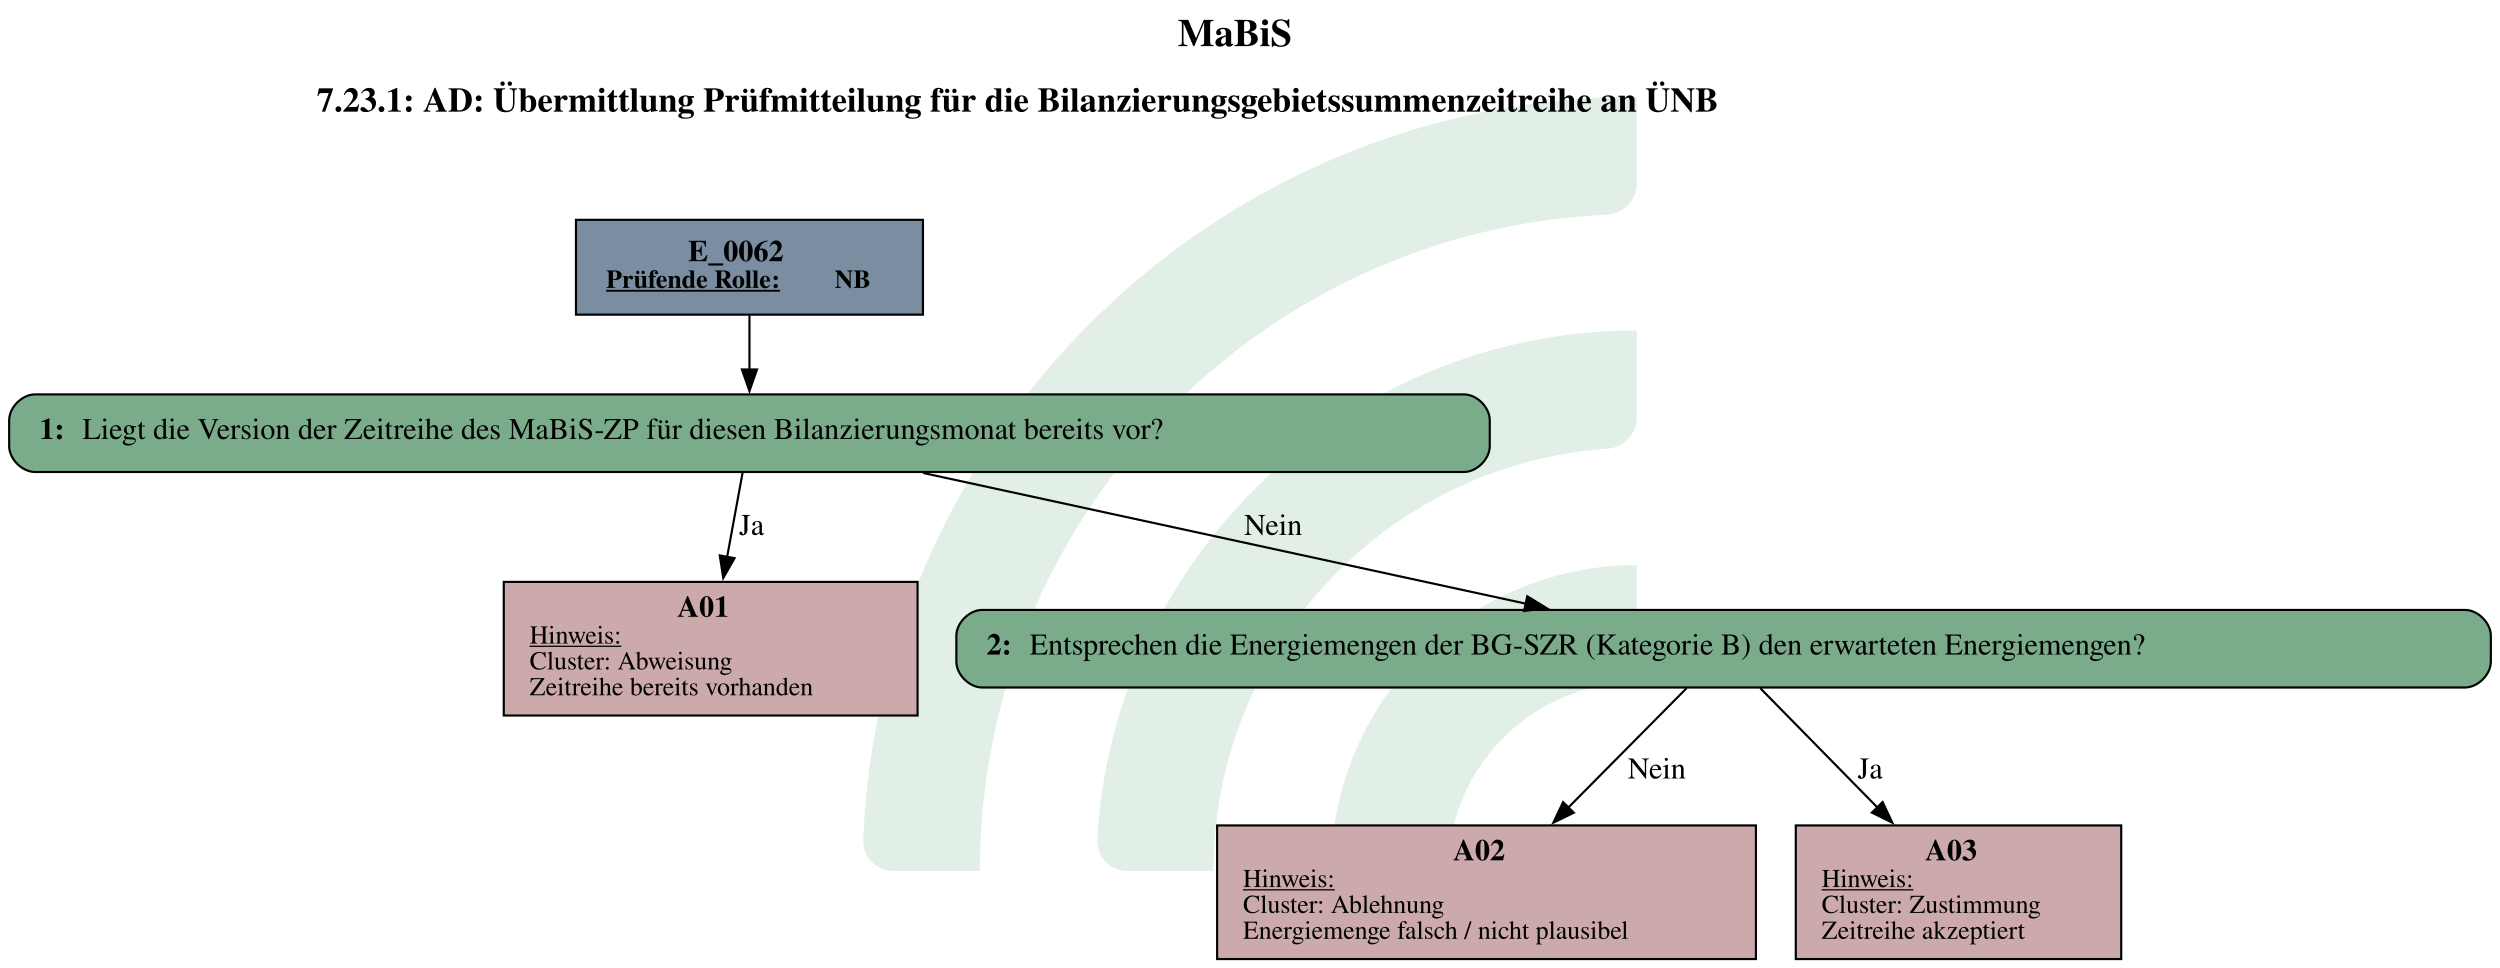
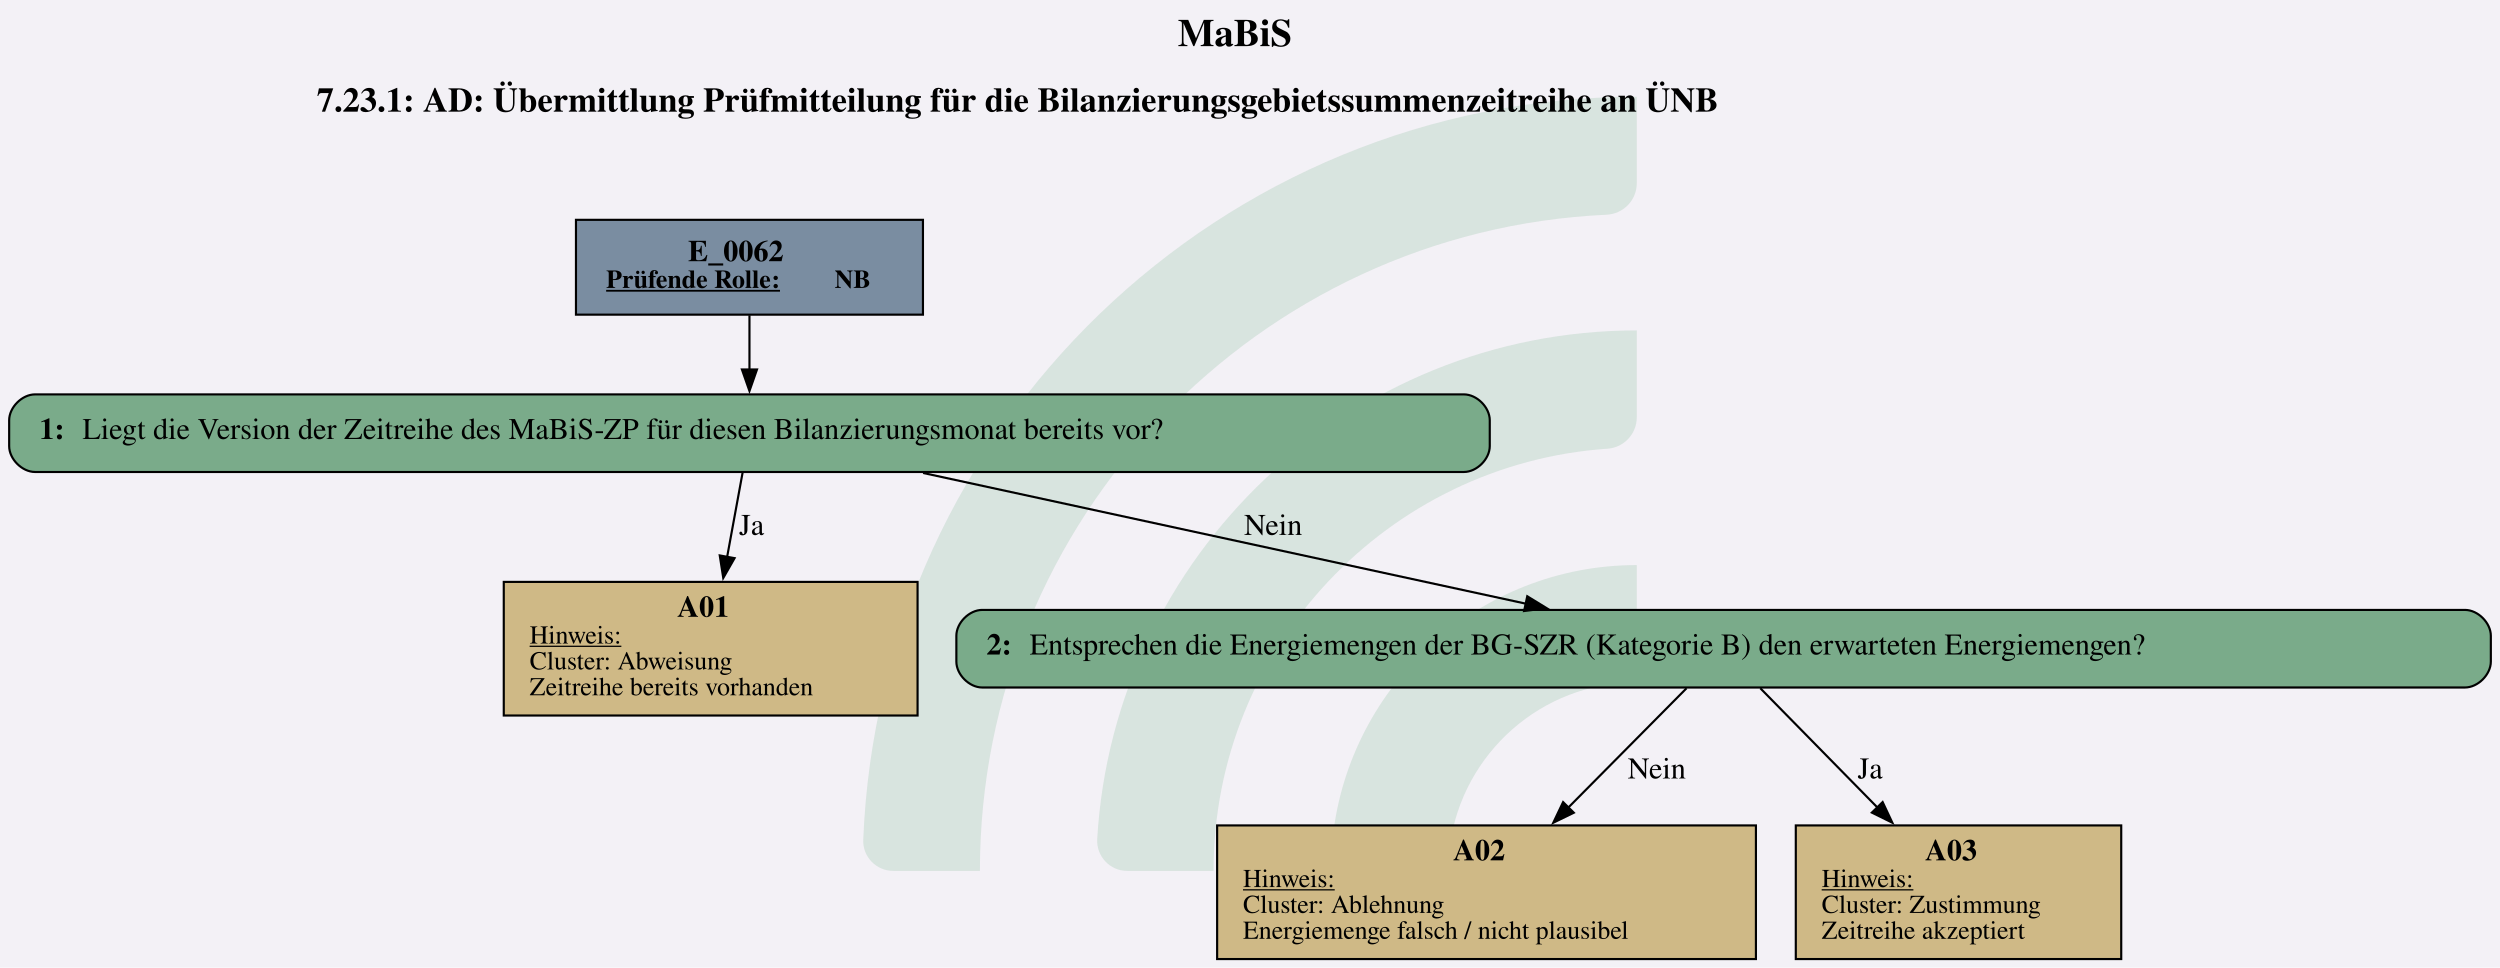
<svg xmlns="http://www.w3.org/2000/svg" version="1.1" width="1546.667px" viewBox="0 0 1546.667 598.667" height="598.667px">
  <g>
-     <g transform="translate(534.0443, 59.86667) scale(1 1) translate(0, 0) scale(2.707539 2.707539) ">
-       <defs id="defs2">
-         <clipPath clipPathUnits="userSpaceOnUse" id="clipPath23">
-           <path d="M 0,568.156 H 579.236 V 0 H 0 Z" id="path21" />
-         </clipPath>
-       </defs>
-       <g id="layer1" transform="translate(-16.54194,-55.30527)">
-         <g id="g19" clip-path="url(#clipPath23)" transform="matrix(0.3527778,0,0,-0.3527778,0.01017023,243.7368)" style="opacity:0.2">
-           <g id="g25" transform="translate(122.444,32.7195)">
-             <path d="m 0,0 h -56.104 c -11,0 -19.898,9.123 -19.463,20.115 10.594,267.191 231.277,481.302 501.029,481.302 v -56.02 c 0,-10.98 -8.688,-19.892 -19.658,-20.393 C 180.29,414.697 0,228.005 0,0" style="fill:#6ead83;fill-opacity:1;fill-rule:nonzero;stroke:none" id="path27" />
-           </g>
-           <g id="g29" transform="translate(273.7828,32.7195)">
-             <path d="m 0,0 h -55.926 c -11.228,0 -20.091,9.482 -19.435,20.69 10.744,183.439 163.389,329.388 349.485,329.388 v -56.263 c 0,-10.709 -8.273,-19.617 -18.957,-20.35 C 112.819,263.696 0,144.774 0,0" style="fill:#6ead83;fill-opacity:1;fill-rule:nonzero;stroke:none" id="path31" />
-           </g>
-           <g id="g33" transform="translate(425.7667,32.7195)">
-             <path d="m 0,0 h -55.445 c -11.653,0 -20.604,10.17 -19.334,21.753 10.866,99.032 95.031,176.341 196.919,176.341 v -57.011 c 0,-10.046 -7.283,-18.755 -17.229,-20.165 C 45.688,112.522 0,61.497 0,0" style="fill:#6ead83;fill-opacity:1;fill-rule:nonzero;stroke:none" id="path35" />
+     <svg version="1.1" width="1546.667px" viewBox="0 0 1546.667 598.667" height="598.667px">
+       <polygon fill="#f3f1f6" points="0,0 1546.667,0 1546.667,598.667 0,598.667" />
+       <g>
+         <g transform="translate(534.0443, 59.86667) scale(1 1) translate(0, 0) scale(2.707539 2.707539) ">
+           <defs id="defs2">
+             <clipPath clipPathUnits="userSpaceOnUse" id="clipPath23">
+               <path d="M 0,568.156 H 579.236 V 0 H 0 Z" id="path21" />
+             </clipPath>
+           </defs>
+           <g id="layer1" transform="translate(-16.54194,-55.30527)">
+             <g id="g19" clip-path="url(#clipPath23)" transform="matrix(0.3527778,0,0,-0.3527778,0.01017023,243.7368)" style="opacity:0.2">
+               <g id="g25" transform="translate(122.444,32.7195)">
+                 <path d="m 0,0 h -56.104 c -11,0 -19.898,9.123 -19.463,20.115 10.594,267.191 231.277,481.302 501.029,481.302 v -56.02 c 0,-10.98 -8.688,-19.892 -19.658,-20.393 C 180.29,414.697 0,228.005 0,0" style="fill:#6ead83;fill-opacity:1;fill-rule:nonzero;stroke:none" id="path27" />
+               </g>
+               <g id="g29" transform="translate(273.7828,32.7195)">
+                 <path d="m 0,0 h -55.926 c -11.228,0 -20.091,9.482 -19.435,20.69 10.744,183.439 163.389,329.388 349.485,329.388 v -56.263 c 0,-10.709 -8.273,-19.617 -18.957,-20.35 C 112.819,263.696 0,144.774 0,0" style="fill:#6ead83;fill-opacity:1;fill-rule:nonzero;stroke:none" id="path31" />
+               </g>
+               <g id="g33" transform="translate(425.7667,32.7195)">
+                 <path d="m 0,0 h -55.445 c -11.653,0 -20.604,10.17 -19.334,21.753 10.866,99.032 95.031,176.341 196.919,176.341 v -57.011 c 0,-10.046 -7.283,-18.755 -17.229,-20.165 C 45.688,112.522 0,61.497 0,0" style="fill:#6ead83;fill-opacity:1;fill-rule:nonzero;stroke:none" id="path35" />
+               </g>
+             </g>
          </g>
        </g>
-       </g>
-     </g>
-     <svg width="1160pt" height="449pt" viewBox="0.00 0.00 1159.50 449.00">
-       <g id="graph0" class="graph" transform="scale(1 1) rotate(0) translate(4 445)">
-         <text text-anchor="start" x="542.25" y="-423.6" font-family="Times,serif" font-weight="bold" font-size="18.00">MaBiS</text>
-         <text text-anchor="start" x="142.75" y="-393.2" font-family="Times,serif" font-weight="bold" font-size="16.00">7.23.1: AD: Übermittlung Prüfmitteilung für die Bilanzierungsgebietssummenzeitreihe an ÜNB</text>
-         <g id="node1" class="node">
-           <polygon fill="#7a8da1" stroke="black" points="424,-343 263,-343 263,-299 424,-299 424,-343" />
-           <text text-anchor="start" x="315" y="-323.8" font-family="Times,serif" font-weight="bold" font-size="14.00">E_0062</text>
-           <text text-anchor="start" x="277" y="-311.4" font-family="Times,serif" font-weight="bold" text-decoration="underline" font-size="12.00">Prüfende Rolle:</text>
-           <text text-anchor="start" x="383" y="-311.4" font-family="Times,serif" font-weight="bold" font-size="12.00"> NB</text>
-         </g>
-         <g id="node2" class="node">
-           <path fill="#7aab8a" stroke="black" d="M675,-262C675,-262 12,-262 12,-262 6,-262 0,-256 0,-250 0,-250 0,-238 0,-238 0,-232 6,-226 12,-226 12,-226 675,-226 675,-226 681,-226 687,-232 687,-238 687,-238 687,-250 687,-250 687,-256 681,-262 675,-262" />
-           <text text-anchor="start" x="14" y="-241.3" font-family="Times,serif" font-weight="bold" font-size="14.00">1: </text>
-           <text text-anchor="start" x="34" y="-241.3" font-family="Times,serif" font-size="14.00">Liegt die Version der Zeitreihe des MaBiS-ZP für diesen Bilanzierungsmonat bereits vor?</text>
-         </g>
-         <g id="edge1" class="edge">
-           <path fill="none" stroke="black" d="M343.5,-298.71C343.5,-290.82 343.5,-281.75 343.5,-273.33" />
-           <polygon fill="black" stroke="black" points="347,-273.57 343.5,-263.57 340,-273.57 347,-273.57" />
-         </g>
-         <g id="node3" class="node">
-           <polygon fill="#cca9ab" stroke="black" points="421.5,-175 229.5,-175 229.5,-113 421.5,-113 421.5,-175" />
-           <text text-anchor="start" x="310" y="-158.8" font-family="Times,serif" font-weight="bold" font-size="14.00">A01</text>
-           <text text-anchor="start" x="241.5" y="-146.4" font-family="Times,serif" text-decoration="underline" font-size="12.00">Hinweis:</text>
-           <text text-anchor="start" x="241.5" y="-134.4" font-family="Times,serif" font-size="12.00">Cluster: Abweisung</text>
-           <text text-anchor="start" x="241.5" y="-122.4" font-family="Times,serif" font-size="12.00">Zeitreihe bereits vorhanden</text>
-         </g>
-         <g id="edge2" class="edge">
-           <path fill="none" stroke="black" d="M340.36,-225.93C338.37,-215.05 335.68,-200.44 333.15,-186.64" />
-           <polygon fill="black" stroke="black" points="336.59,-186.02 331.34,-176.82 329.71,-187.28 336.59,-186.02" />
-           <text text-anchor="middle" x="344.5" y="-196.8" font-family="Times,serif" font-size="14.00">Ja</text>
-         </g>
-         <g id="node4" class="node">
-           <path fill="#7aab8a" stroke="black" d="M1139.5,-162C1139.5,-162 451.5,-162 451.5,-162 445.5,-162 439.5,-156 439.5,-150 439.5,-150 439.5,-138 439.5,-138 439.5,-132 445.5,-126 451.5,-126 451.5,-126 1139.5,-126 1139.5,-126 1145.5,-126 1151.5,-132 1151.5,-138 1151.5,-138 1151.5,-150 1151.5,-150 1151.5,-156 1145.5,-162 1139.5,-162" />
-           <text text-anchor="start" x="453.5" y="-141.3" font-family="Times,serif" font-weight="bold" font-size="14.00">2: </text>
-           <text text-anchor="start" x="473.5" y="-141.3" font-family="Times,serif" font-size="14.00">Entsprechen die Energiemengen der BG-SZR (Kategorie B) den erwarteten Energiemengen?</text>
-         </g>
-         <g id="edge3" class="edge">
-           <path fill="none" stroke="black" d="M424.05,-225.54C502.55,-208.52 621.75,-182.67 703.84,-164.87" />
-           <polygon fill="black" stroke="black" points="704.4,-168.33 713.44,-162.79 702.92,-161.49 704.4,-168.33" />
-           <text text-anchor="middle" x="586.5" y="-196.8" font-family="Times,serif" font-size="14.00">Nein</text>
-         </g>
-         <g id="node5" class="node">
-           <polygon fill="#cca9ab" stroke="black" points="810.5,-62 560.5,-62 560.5,0 810.5,0 810.5,-62" />
-           <text text-anchor="start" x="670" y="-45.8" font-family="Times,serif" font-weight="bold" font-size="14.00">A02</text>
-           <text text-anchor="start" x="572.5" y="-33.4" font-family="Times,serif" text-decoration="underline" font-size="12.00">Hinweis:</text>
-           <text text-anchor="start" x="572.5" y="-21.4" font-family="Times,serif" font-size="12.00">Cluster: Ablehnung</text>
-           <text text-anchor="start" x="572.5" y="-9.4" font-family="Times,serif" font-size="12.00">Energiemenge falsch / nicht plausibel</text>
-         </g>
-         <g id="edge4" class="edge">
-           <path fill="none" stroke="black" d="M778.31,-125.66C763.68,-110.89 742.13,-89.14 723.47,-70.32" />
-           <polygon fill="black" stroke="black" points="726,-67.9 716.48,-63.26 721.03,-72.83 726,-67.9" />
-           <text text-anchor="middle" x="764.5" y="-83.8" font-family="Times,serif" font-size="14.00">Nein</text>
-         </g>
-         <g id="node6" class="node">
-           <polygon fill="#cca9ab" stroke="black" points="980,-62 829,-62 829,0 980,0 980,-62" />
-           <text text-anchor="start" x="889" y="-45.8" font-family="Times,serif" font-weight="bold" font-size="14.00">A03</text>
-           <text text-anchor="start" x="841" y="-33.4" font-family="Times,serif" text-decoration="underline" font-size="12.00">Hinweis:</text>
-           <text text-anchor="start" x="841" y="-21.4" font-family="Times,serif" font-size="12.00">Cluster: Zustimmung</text>
-           <text text-anchor="start" x="841" y="-9.4" font-family="Times,serif" font-size="12.00">Zeitreihe akzeptiert</text>
-         </g>
-         <g id="edge5" class="edge">
-           <path fill="none" stroke="black" d="M812.53,-125.66C827.03,-110.89 848.39,-89.14 866.87,-70.32" />
-           <polygon fill="black" stroke="black" points="869.29,-72.85 873.8,-63.26 864.29,-67.95 869.29,-72.85" />
-           <text text-anchor="middle" x="863.5" y="-83.8" font-family="Times,serif" font-size="14.00">Ja</text>
-         </g>
+         <svg width="1160pt" height="449pt" viewBox="0.00 0.00 1159.50 449.00">
+           <g id="graph0" class="graph" transform="scale(1 1) rotate(0) translate(4 445)">
+             <text text-anchor="start" x="542.25" y="-423.6" font-family="Times,serif" font-weight="bold" font-size="18.00">MaBiS</text>
+             <text text-anchor="start" x="142.75" y="-393.2" font-family="Times,serif" font-weight="bold" font-size="16.00">7.23.1: AD: Übermittlung Prüfmitteilung für die Bilanzierungsgebietssummenzeitreihe an ÜNB</text>
+             <g id="node1" class="node">
+               <polygon fill="#7a8da1" stroke="black" points="424,-343 263,-343 263,-299 424,-299 424,-343" />
+               <text text-anchor="start" x="315" y="-323.8" font-family="Times,serif" font-weight="bold" font-size="14.00">E_0062</text>
+               <text text-anchor="start" x="277" y="-311.4" font-family="Times,serif" font-weight="bold" text-decoration="underline" font-size="12.00">Prüfende Rolle:</text>
+               <text text-anchor="start" x="383" y="-311.4" font-family="Times,serif" font-weight="bold" font-size="12.00"> NB</text>
+             </g>
+             <g id="node2" class="node">
+               <path fill="#7aab8a" stroke="black" d="M675,-262C675,-262 12,-262 12,-262 6,-262 0,-256 0,-250 0,-250 0,-238 0,-238 0,-232 6,-226 12,-226 12,-226 675,-226 675,-226 681,-226 687,-232 687,-238 687,-238 687,-250 687,-250 687,-256 681,-262 675,-262" />
+               <text text-anchor="start" x="14" y="-241.3" font-family="Times,serif" font-weight="bold" font-size="14.00">1: </text>
+               <text text-anchor="start" x="34" y="-241.3" font-family="Times,serif" font-size="14.00">Liegt die Version der Zeitreihe des MaBiS-ZP für diesen Bilanzierungsmonat bereits vor?</text>
+             </g>
+             <g id="edge1" class="edge">
+               <path fill="none" stroke="black" d="M343.5,-298.71C343.5,-290.82 343.5,-281.75 343.5,-273.33" />
+               <polygon fill="black" stroke="black" points="347,-273.57 343.5,-263.57 340,-273.57 347,-273.57" />
+             </g>
+             <g id="node3" class="node">
+               <polygon fill="#cfb986" stroke="black" points="421.5,-175 229.5,-175 229.5,-113 421.5,-113 421.5,-175" />
+               <text text-anchor="start" x="310" y="-158.8" font-family="Times,serif" font-weight="bold" font-size="14.00">A01</text>
+               <text text-anchor="start" x="241.5" y="-146.4" font-family="Times,serif" text-decoration="underline" font-size="12.00">Hinweis:</text>
+               <text text-anchor="start" x="241.5" y="-134.4" font-family="Times,serif" font-size="12.00">Cluster: Abweisung</text>
+               <text text-anchor="start" x="241.5" y="-122.4" font-family="Times,serif" font-size="12.00">Zeitreihe bereits vorhanden</text>
+             </g>
+             <g id="edge2" class="edge">
+               <path fill="none" stroke="black" d="M340.36,-225.93C338.37,-215.05 335.68,-200.44 333.15,-186.64" />
+               <polygon fill="black" stroke="black" points="336.59,-186.02 331.34,-176.82 329.71,-187.28 336.59,-186.02" />
+               <text text-anchor="middle" x="344.5" y="-196.8" font-family="Times,serif" font-size="14.00">Ja</text>
+             </g>
+             <g id="node4" class="node">
+               <path fill="#7aab8a" stroke="black" d="M1139.5,-162C1139.5,-162 451.5,-162 451.5,-162 445.5,-162 439.5,-156 439.5,-150 439.5,-150 439.5,-138 439.5,-138 439.5,-132 445.5,-126 451.5,-126 451.5,-126 1139.5,-126 1139.5,-126 1145.5,-126 1151.5,-132 1151.5,-138 1151.5,-138 1151.5,-150 1151.5,-150 1151.5,-156 1145.5,-162 1139.5,-162" />
+               <text text-anchor="start" x="453.5" y="-141.3" font-family="Times,serif" font-weight="bold" font-size="14.00">2: </text>
+               <text text-anchor="start" x="473.5" y="-141.3" font-family="Times,serif" font-size="14.00">Entsprechen die Energiemengen der BG-SZR (Kategorie B) den erwarteten Energiemengen?</text>
+             </g>
+             <g id="edge3" class="edge">
+               <path fill="none" stroke="black" d="M424.05,-225.54C502.55,-208.52 621.75,-182.67 703.84,-164.87" />
+               <polygon fill="black" stroke="black" points="704.4,-168.33 713.44,-162.79 702.92,-161.49 704.4,-168.33" />
+               <text text-anchor="middle" x="586.5" y="-196.8" font-family="Times,serif" font-size="14.00">Nein</text>
+             </g>
+             <g id="node5" class="node">
+               <polygon fill="#cfb986" stroke="black" points="810.5,-62 560.5,-62 560.5,0 810.5,0 810.5,-62" />
+               <text text-anchor="start" x="670" y="-45.8" font-family="Times,serif" font-weight="bold" font-size="14.00">A02</text>
+               <text text-anchor="start" x="572.5" y="-33.4" font-family="Times,serif" text-decoration="underline" font-size="12.00">Hinweis:</text>
+               <text text-anchor="start" x="572.5" y="-21.4" font-family="Times,serif" font-size="12.00">Cluster: Ablehnung</text>
+               <text text-anchor="start" x="572.5" y="-9.4" font-family="Times,serif" font-size="12.00">Energiemenge falsch / nicht plausibel</text>
+             </g>
+             <g id="edge4" class="edge">
+               <path fill="none" stroke="black" d="M778.31,-125.66C763.68,-110.89 742.13,-89.14 723.47,-70.32" />
+               <polygon fill="black" stroke="black" points="726,-67.9 716.48,-63.26 721.03,-72.83 726,-67.9" />
+               <text text-anchor="middle" x="764.5" y="-83.8" font-family="Times,serif" font-size="14.00">Nein</text>
+             </g>
+             <g id="node6" class="node">
+               <polygon fill="#cfb986" stroke="black" points="980,-62 829,-62 829,0 980,0 980,-62" />
+               <text text-anchor="start" x="889" y="-45.8" font-family="Times,serif" font-weight="bold" font-size="14.00">A03</text>
+               <text text-anchor="start" x="841" y="-33.4" font-family="Times,serif" text-decoration="underline" font-size="12.00">Hinweis:</text>
+               <text text-anchor="start" x="841" y="-21.4" font-family="Times,serif" font-size="12.00">Cluster: Zustimmung</text>
+               <text text-anchor="start" x="841" y="-9.4" font-family="Times,serif" font-size="12.00">Zeitreihe akzeptiert</text>
+             </g>
+             <g id="edge5" class="edge">
+               <path fill="none" stroke="black" d="M812.53,-125.66C827.03,-110.89 848.39,-89.14 866.87,-70.32" />
+               <polygon fill="black" stroke="black" points="869.29,-72.85 873.8,-63.26 864.29,-67.95 869.29,-72.85" />
+               <text text-anchor="middle" x="863.5" y="-83.8" font-family="Times,serif" font-size="14.00">Ja</text>
+             </g>
+           </g>
+         </svg>
      </g>
    </svg>
  </g>
</svg>
